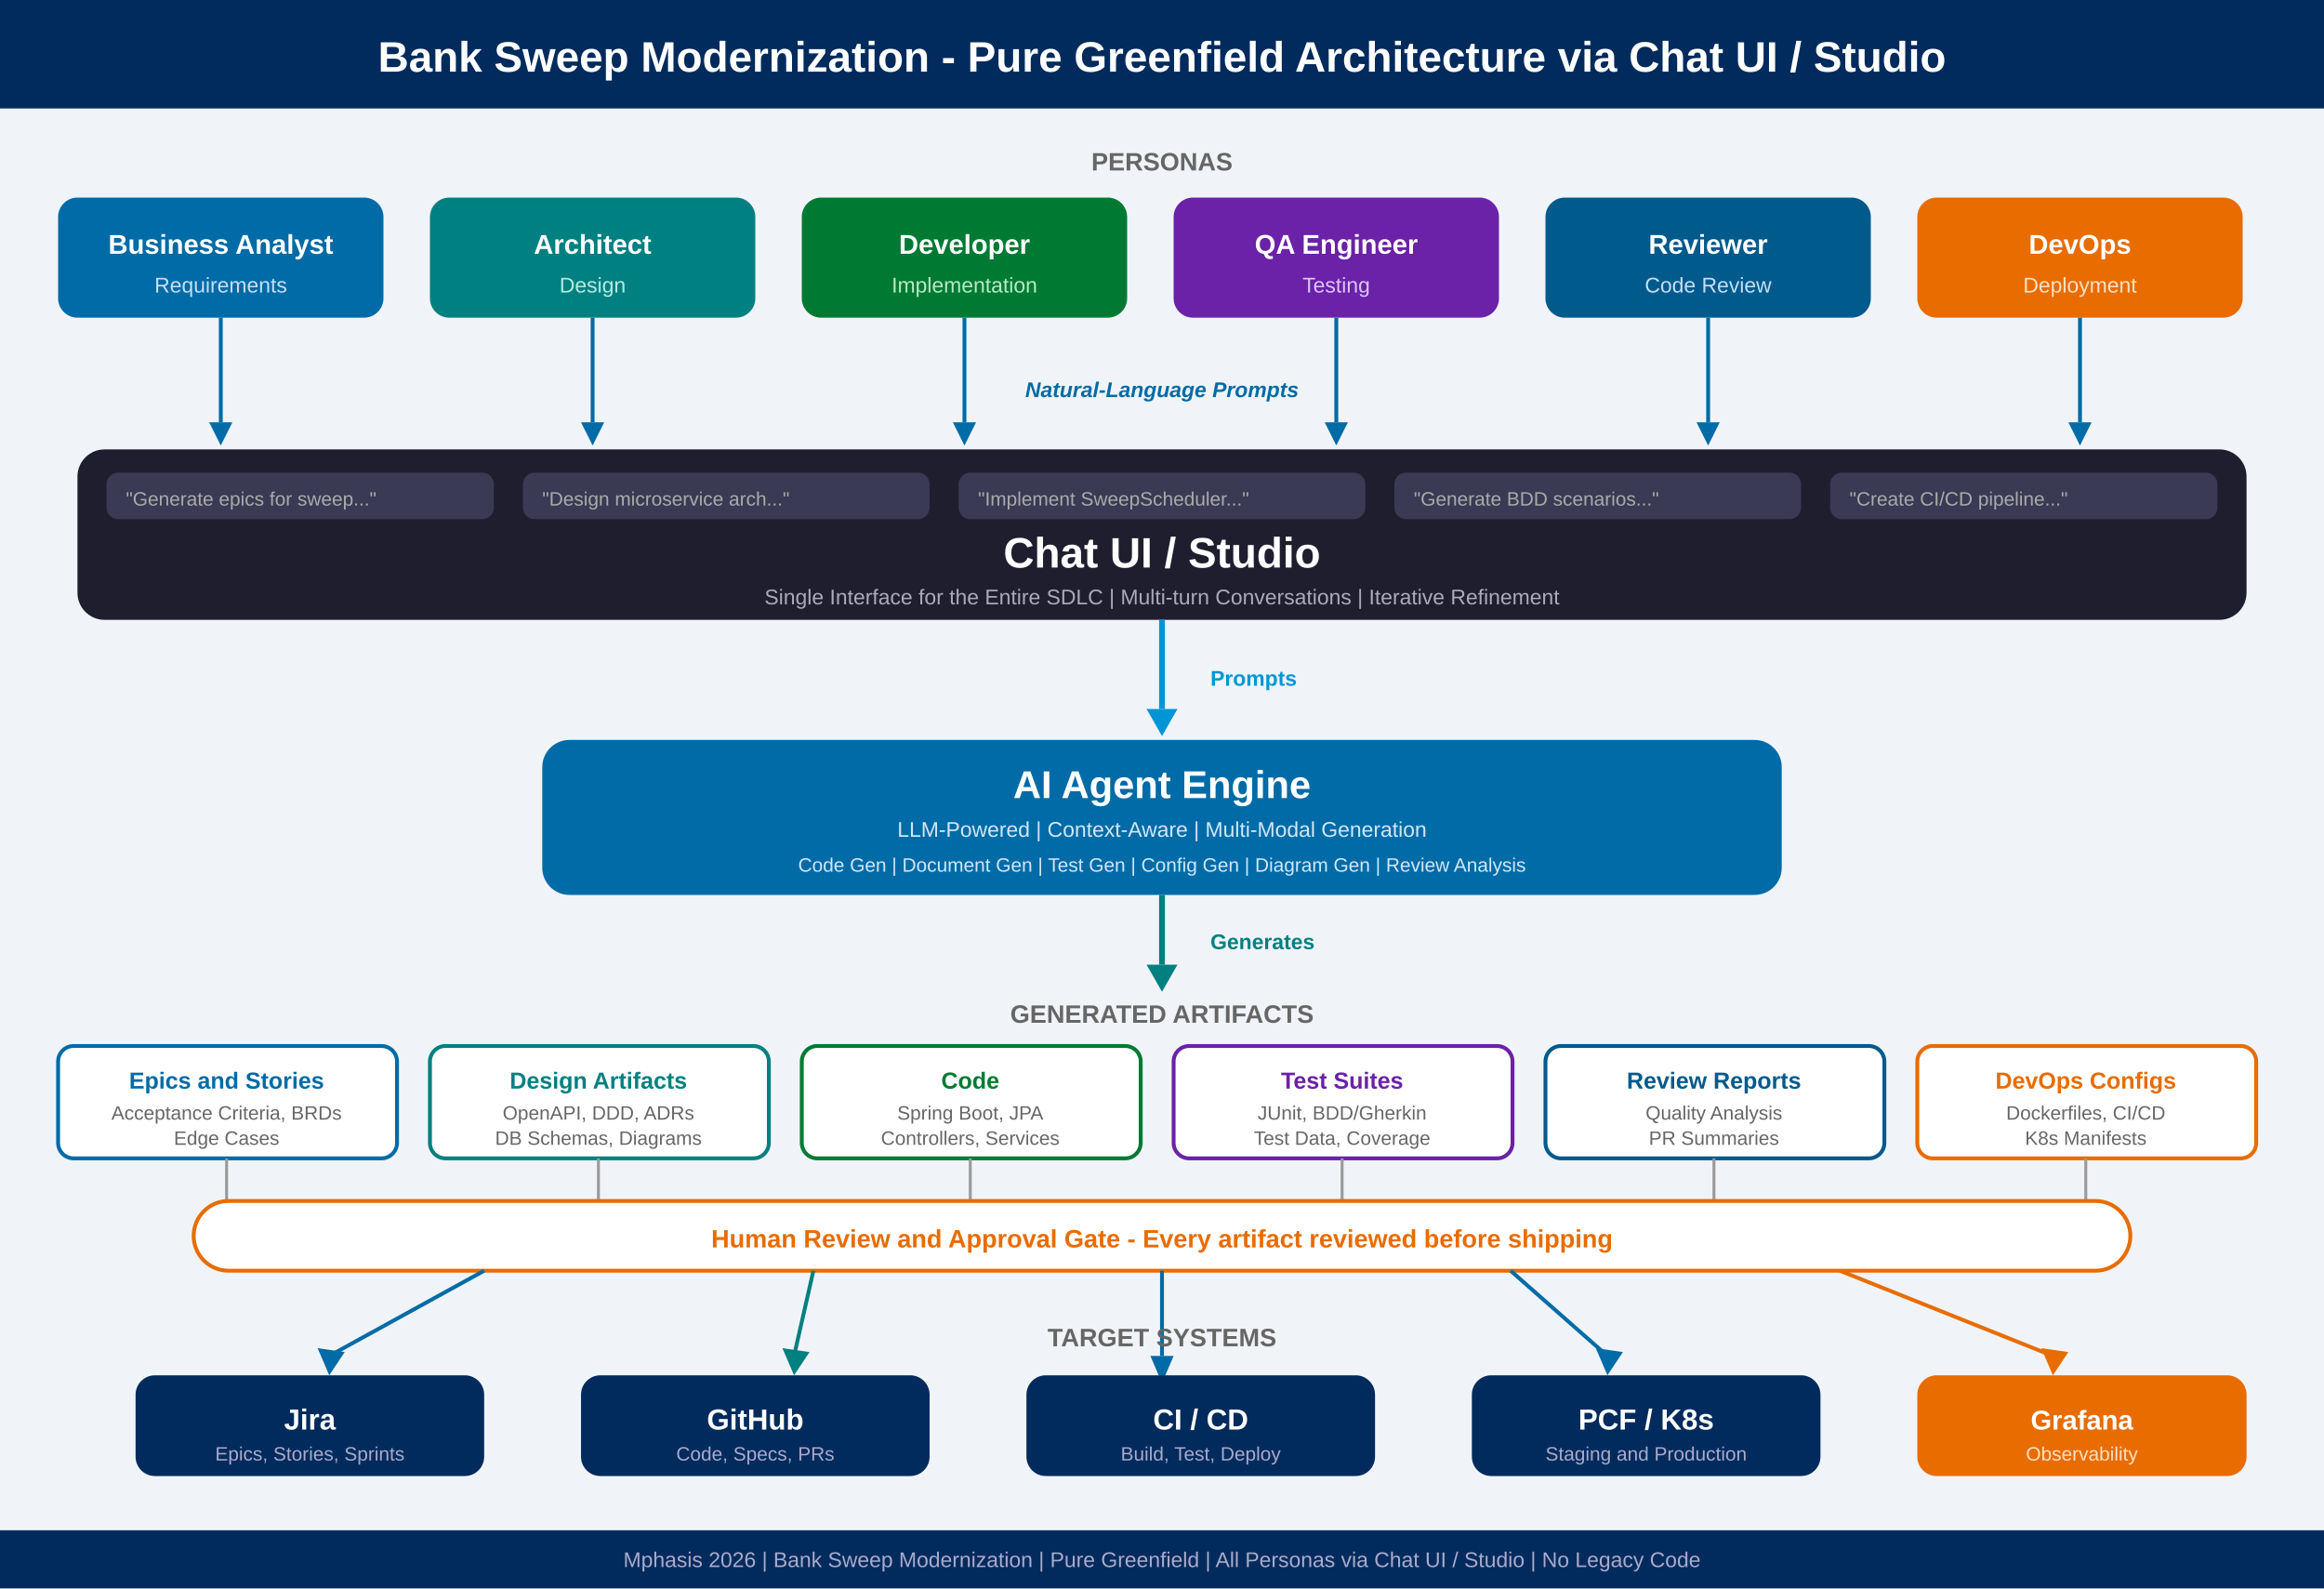
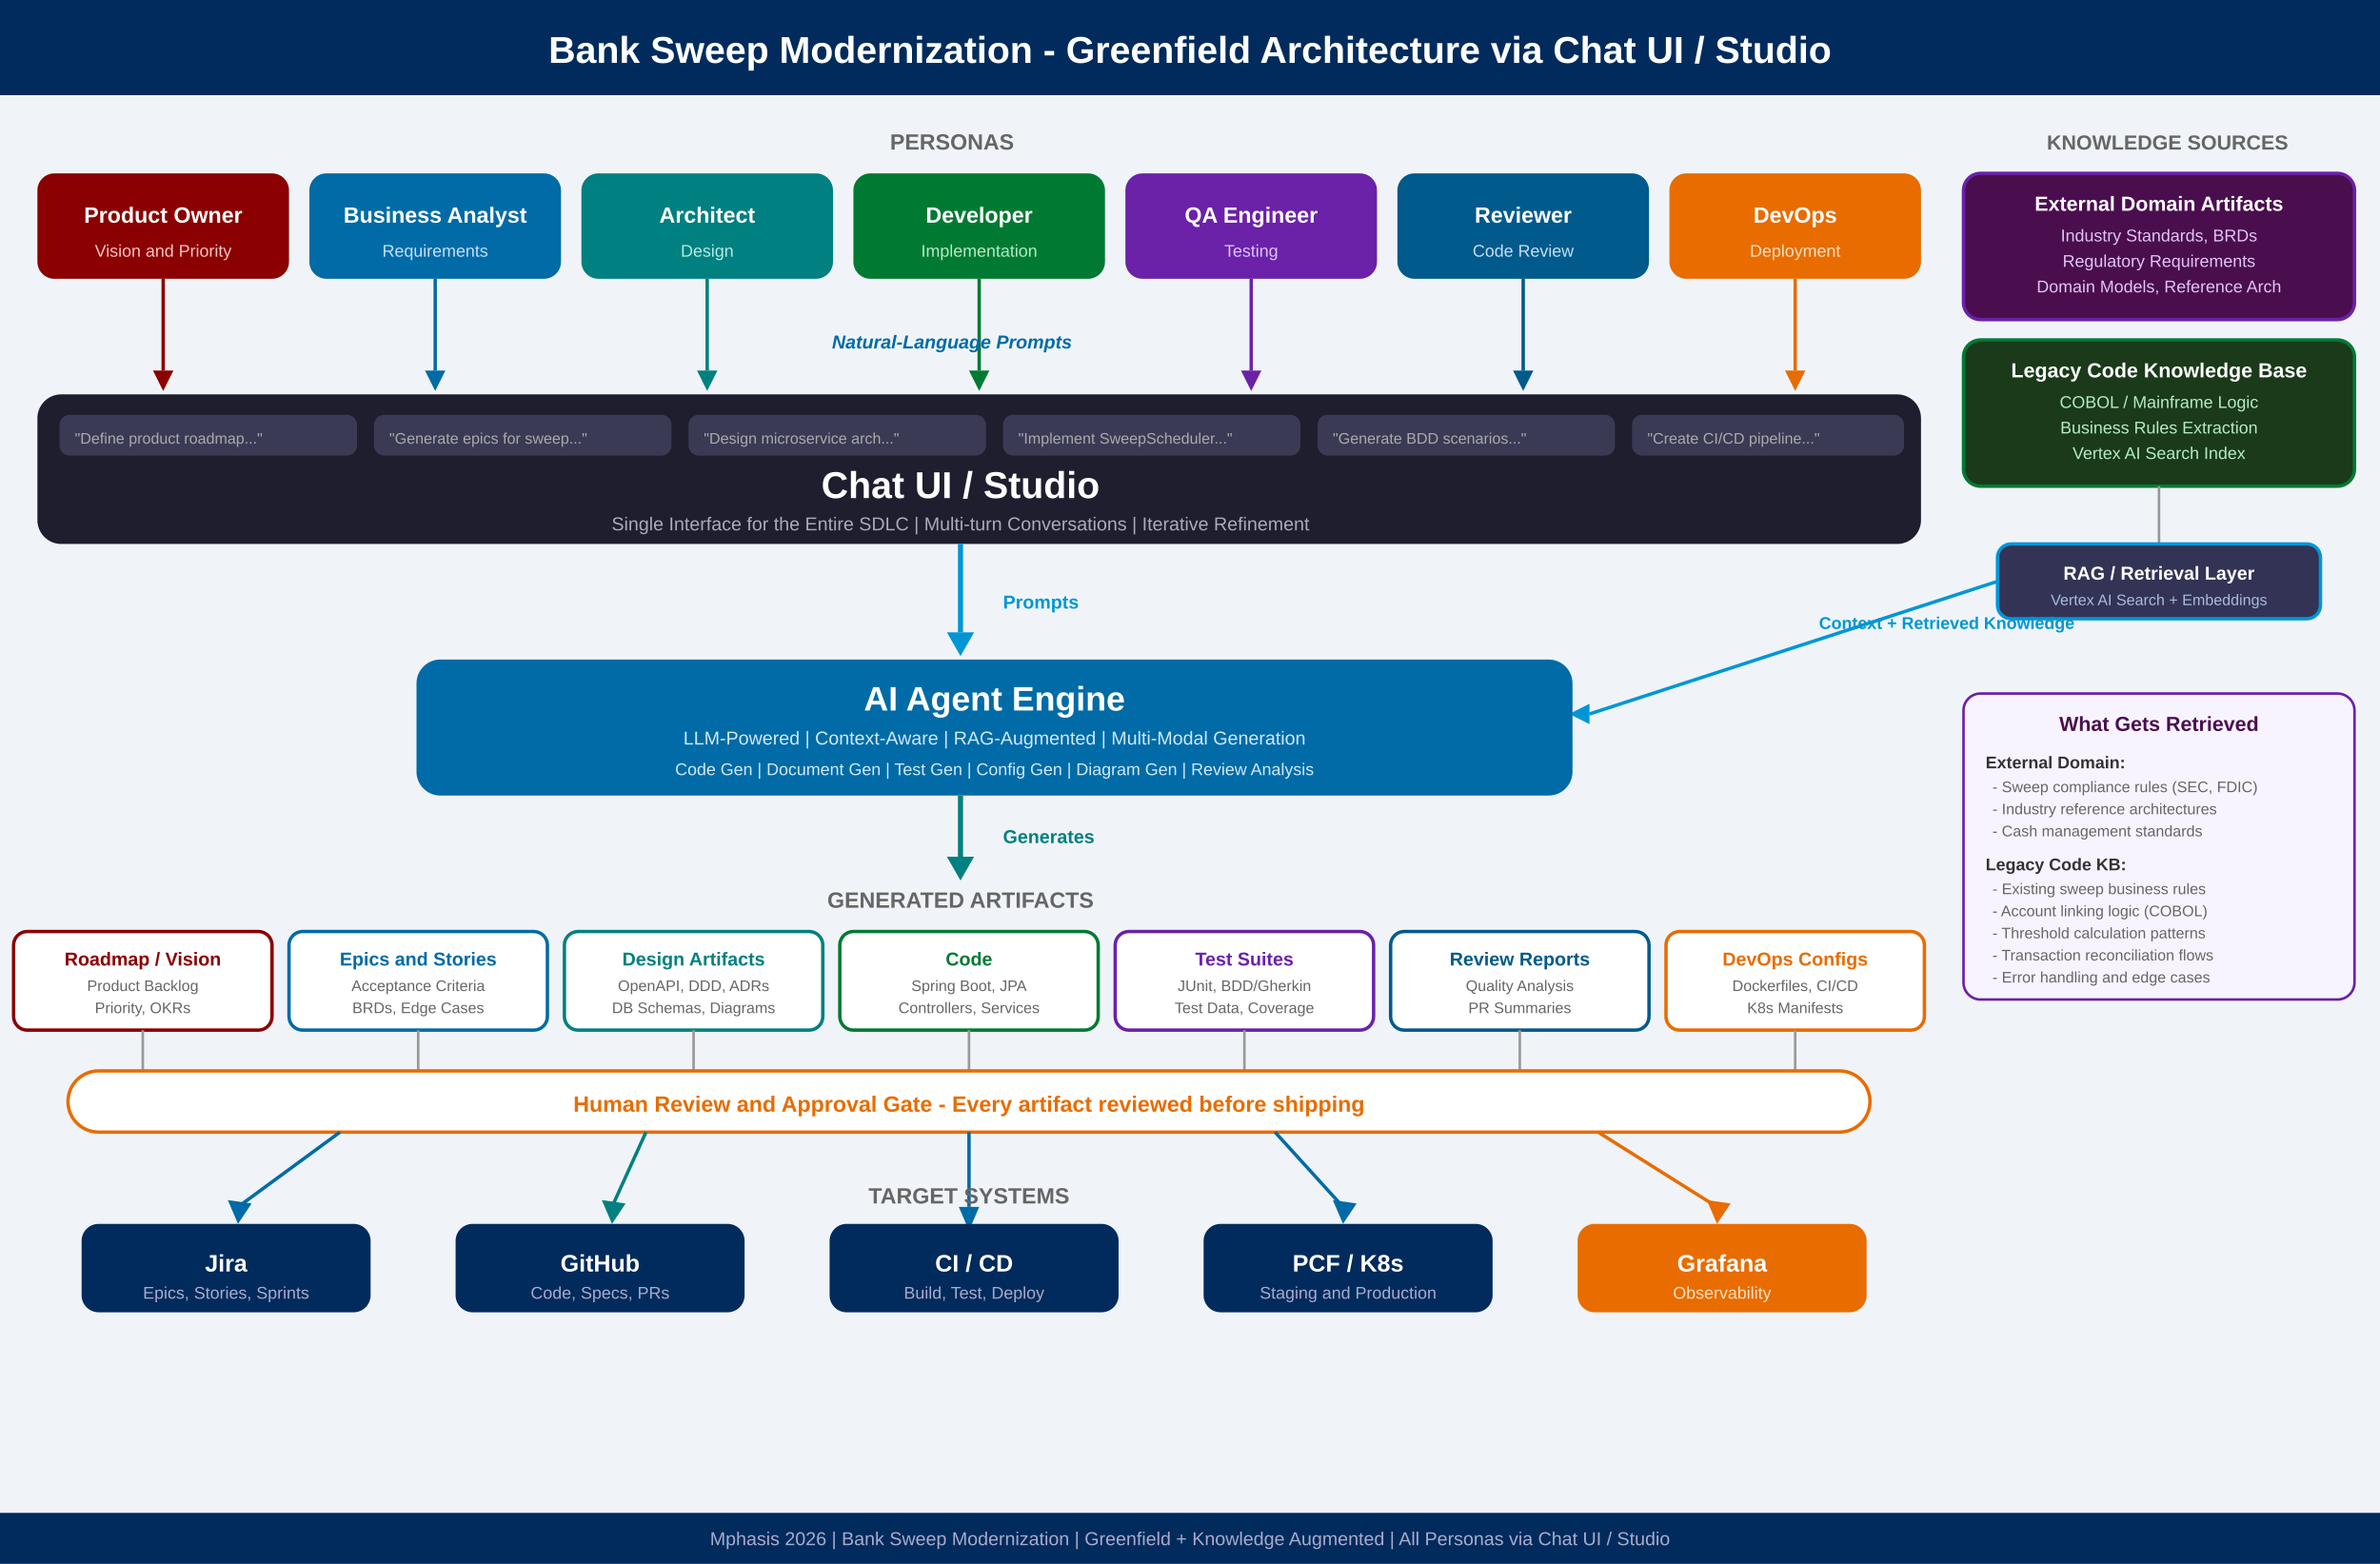
- <svg xmlns="http://www.w3.org/2000/svg" viewBox="0 0 1200 820" font-family="Segoe UI, Arial, sans-serif">
-   <rect width="1200" height="820" fill="#f0f4f8" />
-   <rect x="0" y="0" width="1200" height="56" fill="#002B5C" />
-   <text x="600" y="37" text-anchor="middle" fill="#ffffff" font-size="22" font-weight="bold">Bank Sweep Modernization  -  Pure Greenfield Architecture via Chat UI / Studio</text>
-   <text x="600" y="88" text-anchor="middle" fill="#666666" font-size="13" font-weight="bold">PERSONAS</text>
-   <rect x="30" y="102" width="168" height="62" rx="10" fill="#006BA6" />
-   <text x="114" y="131" text-anchor="middle" fill="#ffffff" font-size="14" font-weight="bold">Business Analyst</text>
-   <text x="114" y="151" text-anchor="middle" fill="#c5dff5" font-size="11">Requirements</text>
-   <rect x="222" y="102" width="168" height="62" rx="10" fill="#008080" />
-   <text x="306" y="131" text-anchor="middle" fill="#ffffff" font-size="14" font-weight="bold">Architect</text>
-   <text x="306" y="151" text-anchor="middle" fill="#b5ece2" font-size="11">Design</text>
-   <rect x="414" y="102" width="168" height="62" rx="10" fill="#007A33" />
-   <text x="498" y="131" text-anchor="middle" fill="#ffffff" font-size="14" font-weight="bold">Developer</text>
-   <text x="498" y="151" text-anchor="middle" fill="#b5ebc5" font-size="11">Implementation</text>
-   <rect x="606" y="102" width="168" height="62" rx="10" fill="#6B21A8" />
-   <text x="690" y="131" text-anchor="middle" fill="#ffffff" font-size="14" font-weight="bold">QA Engineer</text>
-   <text x="690" y="151" text-anchor="middle" fill="#dcc5f5" font-size="11">Testing</text>
-   <rect x="798" y="102" width="168" height="62" rx="10" fill="#005a8c" />
-   <text x="882" y="131" text-anchor="middle" fill="#ffffff" font-size="14" font-weight="bold">Reviewer</text>
-   <text x="882" y="151" text-anchor="middle" fill="#c5dff5" font-size="11">Code Review</text>
-   <rect x="990" y="102" width="168" height="62" rx="10" fill="#E86C00" />
-   <text x="1074" y="131" text-anchor="middle" fill="#ffffff" font-size="14" font-weight="bold">DevOps</text>
-   <text x="1074" y="151" text-anchor="middle" fill="#ffe0c0" font-size="11">Deployment</text>
-   <line x1="114" y1="164" x2="114" y2="218" stroke="#006BA6" stroke-width="2" />
-   <polygon points="108,218 114,230 120,218" fill="#006BA6" />
-   <line x1="306" y1="164" x2="306" y2="218" stroke="#006BA6" stroke-width="2" />
-   <polygon points="300,218 306,230 312,218" fill="#006BA6" />
-   <line x1="498" y1="164" x2="498" y2="218" stroke="#006BA6" stroke-width="2" />
-   <polygon points="492,218 498,230 504,218" fill="#006BA6" />
-   <line x1="690" y1="164" x2="690" y2="218" stroke="#006BA6" stroke-width="2" />
-   <polygon points="684,218 690,230 696,218" fill="#006BA6" />
-   <line x1="882" y1="164" x2="882" y2="218" stroke="#006BA6" stroke-width="2" />
-   <polygon points="876,218 882,230 888,218" fill="#006BA6" />
-   <line x1="1074" y1="164" x2="1074" y2="218" stroke="#006BA6" stroke-width="2" />
-   <polygon points="1068,218 1074,230 1080,218" fill="#006BA6" />
-   <text x="600" y="205" text-anchor="middle" fill="#006BA6" font-size="11" font-weight="bold" font-style="italic">Natural-Language Prompts</text>
-   <rect x="40" y="232" width="1120" height="88" rx="14" fill="#1e1e2e" />
-   <rect x="55" y="244" width="200" height="24" rx="6" fill="#3a3a55" />
-   <text x="65" y="261" fill="#aaaaaa" font-size="10">"Generate epics for sweep..."</text>
-   <rect x="270" y="244" width="210" height="24" rx="6" fill="#3a3a55" />
-   <text x="280" y="261" fill="#aaaaaa" font-size="10">"Design microservice arch..."</text>
-   <rect x="495" y="244" width="210" height="24" rx="6" fill="#3a3a55" />
-   <text x="505" y="261" fill="#aaaaaa" font-size="10">"Implement SweepScheduler..."</text>
-   <rect x="720" y="244" width="210" height="24" rx="6" fill="#3a3a55" />
-   <text x="730" y="261" fill="#aaaaaa" font-size="10">"Generate BDD scenarios..."</text>
-   <rect x="945" y="244" width="200" height="24" rx="6" fill="#3a3a55" />
-   <text x="955" y="261" fill="#aaaaaa" font-size="10">"Create CI/CD pipeline..."</text>
-   <text x="600" y="293" text-anchor="middle" fill="#ffffff" font-size="22" font-weight="bold">Chat UI / Studio</text>
-   <text x="600" y="312" text-anchor="middle" fill="#aaaabb" font-size="11">Single Interface for the Entire SDLC  |  Multi-turn Conversations  |  Iterative Refinement</text>
-   <line x1="600" y1="320" x2="600" y2="366" stroke="#0096D6" stroke-width="3" />
-   <polygon points="592,366 600,380 608,366" fill="#0096D6" />
-   <text x="625" y="354" fill="#0096D6" font-size="11" font-weight="bold">Prompts</text>
-   <rect x="280" y="382" width="640" height="80" rx="14" fill="#006BA6" />
-   <text x="600" y="412" text-anchor="middle" fill="#ffffff" font-size="20" font-weight="bold">AI Agent Engine</text>
-   <text x="600" y="432" text-anchor="middle" fill="#d0e8f8" font-size="11">LLM-Powered  |  Context-Aware  |  Multi-Modal Generation</text>
-   <text x="600" y="450" text-anchor="middle" fill="#d0e8f8" font-size="10">Code Gen  |  Document Gen  |  Test Gen  |  Config Gen  |  Diagram Gen  |  Review Analysis</text>
-   <line x1="600" y1="462" x2="600" y2="498" stroke="#008080" stroke-width="3" />
-   <polygon points="592,498 600,512 608,498" fill="#008080" />
-   <text x="625" y="490" fill="#008080" font-size="11" font-weight="bold">Generates</text>
-   <text x="600" y="528" text-anchor="middle" fill="#666666" font-size="13" font-weight="bold">GENERATED ARTIFACTS</text>
-   <rect x="30" y="540" width="175" height="58" rx="8" fill="#ffffff" stroke="#006BA6" stroke-width="2" />
-   <text x="117" y="562" text-anchor="middle" fill="#006BA6" font-size="12" font-weight="bold">Epics and Stories</text>
-   <text x="117" y="578" text-anchor="middle" fill="#666666" font-size="10">Acceptance Criteria, BRDs</text>
-   <text x="117" y="591" text-anchor="middle" fill="#666666" font-size="10">Edge Cases</text>
-   <rect x="222" y="540" width="175" height="58" rx="8" fill="#ffffff" stroke="#008080" stroke-width="2" />
-   <text x="309" y="562" text-anchor="middle" fill="#008080" font-size="12" font-weight="bold">Design Artifacts</text>
-   <text x="309" y="578" text-anchor="middle" fill="#666666" font-size="10">OpenAPI, DDD, ADRs</text>
-   <text x="309" y="591" text-anchor="middle" fill="#666666" font-size="10">DB Schemas, Diagrams</text>
-   <rect x="414" y="540" width="175" height="58" rx="8" fill="#ffffff" stroke="#007A33" stroke-width="2" />
-   <text x="501" y="562" text-anchor="middle" fill="#007A33" font-size="12" font-weight="bold">Code</text>
-   <text x="501" y="578" text-anchor="middle" fill="#666666" font-size="10">Spring Boot, JPA</text>
-   <text x="501" y="591" text-anchor="middle" fill="#666666" font-size="10">Controllers, Services</text>
-   <rect x="606" y="540" width="175" height="58" rx="8" fill="#ffffff" stroke="#6B21A8" stroke-width="2" />
-   <text x="693" y="562" text-anchor="middle" fill="#6B21A8" font-size="12" font-weight="bold">Test Suites</text>
-   <text x="693" y="578" text-anchor="middle" fill="#666666" font-size="10">JUnit, BDD/Gherkin</text>
-   <text x="693" y="591" text-anchor="middle" fill="#666666" font-size="10">Test Data, Coverage</text>
-   <rect x="798" y="540" width="175" height="58" rx="8" fill="#ffffff" stroke="#005a8c" stroke-width="2" />
-   <text x="885" y="562" text-anchor="middle" fill="#005a8c" font-size="12" font-weight="bold">Review Reports</text>
-   <text x="885" y="578" text-anchor="middle" fill="#666666" font-size="10">Quality Analysis</text>
-   <text x="885" y="591" text-anchor="middle" fill="#666666" font-size="10">PR Summaries</text>
-   <rect x="990" y="540" width="175" height="58" rx="8" fill="#ffffff" stroke="#E86C00" stroke-width="2" />
-   <text x="1077" y="562" text-anchor="middle" fill="#E86C00" font-size="12" font-weight="bold">DevOps Configs</text>
-   <text x="1077" y="578" text-anchor="middle" fill="#666666" font-size="10">Dockerfiles, CI/CD</text>
-   <text x="1077" y="591" text-anchor="middle" fill="#666666" font-size="10">K8s Manifests</text>
-   <line x1="117" y1="598" x2="117" y2="620" stroke="#999999" stroke-width="1.5" />
-   <line x1="309" y1="598" x2="309" y2="620" stroke="#999999" stroke-width="1.5" />
-   <line x1="501" y1="598" x2="501" y2="620" stroke="#999999" stroke-width="1.5" />
-   <line x1="693" y1="598" x2="693" y2="620" stroke="#999999" stroke-width="1.5" />
-   <line x1="885" y1="598" x2="885" y2="620" stroke="#999999" stroke-width="1.5" />
-   <line x1="1077" y1="598" x2="1077" y2="620" stroke="#999999" stroke-width="1.5" />
-   <rect x="100" y="620" width="1000" height="36" rx="18" fill="#ffffff" stroke="#E86C00" stroke-width="2" />
-   <text x="600" y="644" text-anchor="middle" fill="#E86C00" font-size="13" font-weight="bold">Human Review and Approval Gate  -  Every artifact reviewed before shipping</text>
-   <line x1="250" y1="656" x2="170" y2="700" stroke="#006BA6" stroke-width="2" />
-   <polygon points="164,696 170,710 178,698" fill="#006BA6" />
-   <line x1="420" y1="656" x2="410" y2="700" stroke="#008080" stroke-width="2" />
-   <polygon points="404,696 410,710 418,698" fill="#008080" />
-   <line x1="600" y1="656" x2="600" y2="700" stroke="#006BA6" stroke-width="2" />
-   <polygon points="594,700 600,714 606,700" fill="#006BA6" />
-   <line x1="780" y1="656" x2="830" y2="700" stroke="#006BA6" stroke-width="2" />
-   <polygon points="824,696 830,710 838,698" fill="#006BA6" />
-   <line x1="950" y1="656" x2="1060" y2="700" stroke="#E86C00" stroke-width="2" />
-   <polygon points="1054,696 1060,710 1068,698" fill="#E86C00" />
-   <text x="600" y="695" text-anchor="middle" fill="#666666" font-size="13" font-weight="bold">TARGET SYSTEMS</text>
-   <rect x="70" y="710" width="180" height="52" rx="10" fill="#002B5C" />
-   <text x="160" y="738" text-anchor="middle" fill="#ffffff" font-size="15" font-weight="bold">Jira</text>
-   <text x="160" y="754" text-anchor="middle" fill="#aaaacc" font-size="10">Epics, Stories, Sprints</text>
-   <rect x="300" y="710" width="180" height="52" rx="10" fill="#002B5C" />
-   <text x="390" y="738" text-anchor="middle" fill="#ffffff" font-size="15" font-weight="bold">GitHub</text>
-   <text x="390" y="754" text-anchor="middle" fill="#aaaacc" font-size="10">Code, Specs, PRs</text>
-   <rect x="530" y="710" width="180" height="52" rx="10" fill="#002B5C" />
-   <text x="620" y="738" text-anchor="middle" fill="#ffffff" font-size="15" font-weight="bold">CI / CD</text>
-   <text x="620" y="754" text-anchor="middle" fill="#aaaacc" font-size="10">Build, Test, Deploy</text>
-   <rect x="760" y="710" width="180" height="52" rx="10" fill="#002B5C" />
-   <text x="850" y="738" text-anchor="middle" fill="#ffffff" font-size="15" font-weight="bold">PCF / K8s</text>
-   <text x="850" y="754" text-anchor="middle" fill="#aaaacc" font-size="10">Staging and Production</text>
-   <rect x="990" y="710" width="170" height="52" rx="10" fill="#E86C00" />
-   <text x="1075" y="738" text-anchor="middle" fill="#ffffff" font-size="14" font-weight="bold">Grafana</text>
-   <text x="1075" y="754" text-anchor="middle" fill="#ffe0c0" font-size="10">Observability</text>
-   <rect x="0" y="790" width="1200" height="30" fill="#002B5C" />
-   <text x="600" y="809" text-anchor="middle" fill="#aaaacc" font-size="11">Mphasis 2026  |  Bank Sweep Modernization  |  Pure Greenfield  |  All Personas via Chat UI / Studio  |  No Legacy Code</text>
+ <svg xmlns="http://www.w3.org/2000/svg" viewBox="0 0 1400 920" font-family="Segoe UI, Arial, sans-serif">
+   <rect width="1400" height="920" fill="#f0f4f8" />
+   <rect x="0" y="0" width="1400" height="56" fill="#002B5C" />
+   <text x="700" y="37" text-anchor="middle" fill="#ffffff" font-size="22" font-weight="bold">Bank Sweep Modernization  -  Greenfield Architecture via Chat UI / Studio</text>
+   <text x="560" y="88" text-anchor="middle" fill="#666666" font-size="13" font-weight="bold">PERSONAS</text>
+   <rect x="22" y="102" width="148" height="62" rx="10" fill="#8B0000" />
+   <text x="96" y="131" text-anchor="middle" fill="#ffffff" font-size="13" font-weight="bold">Product Owner</text>
+   <text x="96" y="151" text-anchor="middle" fill="#f5c5c5" font-size="10">Vision and Priority</text>
+   <rect x="182" y="102" width="148" height="62" rx="10" fill="#006BA6" />
+   <text x="256" y="131" text-anchor="middle" fill="#ffffff" font-size="13" font-weight="bold">Business Analyst</text>
+   <text x="256" y="151" text-anchor="middle" fill="#c5dff5" font-size="10">Requirements</text>
+   <rect x="342" y="102" width="148" height="62" rx="10" fill="#008080" />
+   <text x="416" y="131" text-anchor="middle" fill="#ffffff" font-size="13" font-weight="bold">Architect</text>
+   <text x="416" y="151" text-anchor="middle" fill="#b5ece2" font-size="10">Design</text>
+   <rect x="502" y="102" width="148" height="62" rx="10" fill="#007A33" />
+   <text x="576" y="131" text-anchor="middle" fill="#ffffff" font-size="13" font-weight="bold">Developer</text>
+   <text x="576" y="151" text-anchor="middle" fill="#b5ebc5" font-size="10">Implementation</text>
+   <rect x="662" y="102" width="148" height="62" rx="10" fill="#6B21A8" />
+   <text x="736" y="131" text-anchor="middle" fill="#ffffff" font-size="13" font-weight="bold">QA Engineer</text>
+   <text x="736" y="151" text-anchor="middle" fill="#dcc5f5" font-size="10">Testing</text>
+   <rect x="822" y="102" width="148" height="62" rx="10" fill="#005a8c" />
+   <text x="896" y="131" text-anchor="middle" fill="#ffffff" font-size="13" font-weight="bold">Reviewer</text>
+   <text x="896" y="151" text-anchor="middle" fill="#c5dff5" font-size="10">Code Review</text>
+   <rect x="982" y="102" width="148" height="62" rx="10" fill="#E86C00" />
+   <text x="1056" y="131" text-anchor="middle" fill="#ffffff" font-size="13" font-weight="bold">DevOps</text>
+   <text x="1056" y="151" text-anchor="middle" fill="#ffe0c0" font-size="10">Deployment</text>
+   <line x1="96" y1="164" x2="96" y2="218" stroke="#8B0000" stroke-width="2" />
+   <polygon points="90,218 96,230 102,218" fill="#8B0000" />
+   <line x1="256" y1="164" x2="256" y2="218" stroke="#006BA6" stroke-width="2" />
+   <polygon points="250,218 256,230 262,218" fill="#006BA6" />
+   <line x1="416" y1="164" x2="416" y2="218" stroke="#008080" stroke-width="2" />
+   <polygon points="410,218 416,230 422,218" fill="#008080" />
+   <line x1="576" y1="164" x2="576" y2="218" stroke="#007A33" stroke-width="2" />
+   <polygon points="570,218 576,230 582,218" fill="#007A33" />
+   <line x1="736" y1="164" x2="736" y2="218" stroke="#6B21A8" stroke-width="2" />
+   <polygon points="730,218 736,230 742,218" fill="#6B21A8" />
+   <line x1="896" y1="164" x2="896" y2="218" stroke="#005a8c" stroke-width="2" />
+   <polygon points="890,218 896,230 902,218" fill="#005a8c" />
+   <line x1="1056" y1="164" x2="1056" y2="218" stroke="#E86C00" stroke-width="2" />
+   <polygon points="1050,218 1056,230 1062,218" fill="#E86C00" />
+   <text x="560" y="205" text-anchor="middle" fill="#006BA6" font-size="11" font-weight="bold" font-style="italic">Natural-Language Prompts</text>
+   <rect x="22" y="232" width="1108" height="88" rx="14" fill="#1e1e2e" />
+   <rect x="35" y="244" width="175" height="24" rx="6" fill="#3a3a55" />
+   <text x="44" y="261" fill="#aaaaaa" font-size="9">"Define product roadmap..."</text>
+   <rect x="220" y="244" width="175" height="24" rx="6" fill="#3a3a55" />
+   <text x="229" y="261" fill="#aaaaaa" font-size="9">"Generate epics for sweep..."</text>
+   <rect x="405" y="244" width="175" height="24" rx="6" fill="#3a3a55" />
+   <text x="414" y="261" fill="#aaaaaa" font-size="9">"Design microservice arch..."</text>
+   <rect x="590" y="244" width="175" height="24" rx="6" fill="#3a3a55" />
+   <text x="599" y="261" fill="#aaaaaa" font-size="9">"Implement SweepScheduler..."</text>
+   <rect x="775" y="244" width="175" height="24" rx="6" fill="#3a3a55" />
+   <text x="784" y="261" fill="#aaaaaa" font-size="9">"Generate BDD scenarios..."</text>
+   <rect x="960" y="244" width="160" height="24" rx="6" fill="#3a3a55" />
+   <text x="969" y="261" fill="#aaaaaa" font-size="9">"Create CI/CD pipeline..."</text>
+   <text x="565" y="293" text-anchor="middle" fill="#ffffff" font-size="22" font-weight="bold">Chat UI / Studio</text>
+   <text x="565" y="312" text-anchor="middle" fill="#aaaabb" font-size="11">Single Interface for the Entire SDLC  |  Multi-turn Conversations  |  Iterative Refinement</text>
+   <text x="1275" y="88" text-anchor="middle" fill="#666666" font-size="12" font-weight="bold">KNOWLEDGE SOURCES</text>
+   <rect x="1155" y="102" width="230" height="86" rx="10" fill="#4A0E4E" stroke="#6B21A8" stroke-width="2" />
+   <text x="1270" y="124" text-anchor="middle" fill="#ffffff" font-size="12" font-weight="bold">External Domain Artifacts</text>
+   <text x="1270" y="142" text-anchor="middle" fill="#e0c5f5" font-size="10">Industry Standards, BRDs</text>
+   <text x="1270" y="157" text-anchor="middle" fill="#e0c5f5" font-size="10">Regulatory Requirements</text>
+   <text x="1270" y="172" text-anchor="middle" fill="#e0c5f5" font-size="10">Domain Models, Reference Arch</text>
+   <rect x="1155" y="200" width="230" height="86" rx="10" fill="#1a3a1a" stroke="#007A33" stroke-width="2" />
+   <text x="1270" y="222" text-anchor="middle" fill="#ffffff" font-size="12" font-weight="bold">Legacy Code Knowledge Base</text>
+   <text x="1270" y="240" text-anchor="middle" fill="#b5ebc5" font-size="10">COBOL / Mainframe Logic</text>
+   <text x="1270" y="255" text-anchor="middle" fill="#b5ebc5" font-size="10">Business Rules Extraction</text>
+   <text x="1270" y="270" text-anchor="middle" fill="#b5ebc5" font-size="10">Vertex AI Search Index</text>
+   <line x1="1270" y1="286" x2="1270" y2="320" stroke="#999999" stroke-width="1.5" />
+   <rect x="1175" y="320" width="190" height="44" rx="8" fill="#333355" stroke="#0096D6" stroke-width="2" />
+   <text x="1270" y="341" text-anchor="middle" fill="#ffffff" font-size="11" font-weight="bold">RAG / Retrieval Layer</text>
+   <text x="1270" y="356" text-anchor="middle" fill="#aabbdd" font-size="9">Vertex AI Search + Embeddings</text>
+   <line x1="1175" y1="342" x2="935" y2="420" stroke="#0096D6" stroke-width="2" />
+   <polygon points="935,414 923,420 935,426" fill="#0096D6" />
+   <text x="1070" y="370" fill="#0096D6" font-size="10" font-weight="bold">Context + Retrieved Knowledge</text>
+   <line x1="565" y1="320" x2="565" y2="372" stroke="#0096D6" stroke-width="3" />
+   <polygon points="557,372 565,386 573,372" fill="#0096D6" />
+   <text x="590" y="358" fill="#0096D6" font-size="11" font-weight="bold">Prompts</text>
+   <rect x="245" y="388" width="680" height="80" rx="14" fill="#006BA6" />
+   <text x="585" y="418" text-anchor="middle" fill="#ffffff" font-size="20" font-weight="bold">AI Agent Engine</text>
+   <text x="585" y="438" text-anchor="middle" fill="#d0e8f8" font-size="11">LLM-Powered  |  Context-Aware  |  RAG-Augmented  |  Multi-Modal Generation</text>
+   <text x="585" y="456" text-anchor="middle" fill="#d0e8f8" font-size="10">Code Gen  |  Document Gen  |  Test Gen  |  Config Gen  |  Diagram Gen  |  Review Analysis</text>
+   <line x1="565" y1="468" x2="565" y2="504" stroke="#008080" stroke-width="3" />
+   <polygon points="557,504 565,518 573,504" fill="#008080" />
+   <text x="590" y="496" fill="#008080" font-size="11" font-weight="bold">Generates</text>
+   <text x="565" y="534" text-anchor="middle" fill="#666666" font-size="13" font-weight="bold">GENERATED ARTIFACTS</text>
+   <rect x="8" y="548" width="152" height="58" rx="8" fill="#ffffff" stroke="#8B0000" stroke-width="2" />
+   <text x="84" y="568" text-anchor="middle" fill="#8B0000" font-size="11" font-weight="bold">Roadmap / Vision</text>
+   <text x="84" y="583" text-anchor="middle" fill="#666666" font-size="9">Product Backlog</text>
+   <text x="84" y="596" text-anchor="middle" fill="#666666" font-size="9">Priority, OKRs</text>
+   <rect x="170" y="548" width="152" height="58" rx="8" fill="#ffffff" stroke="#006BA6" stroke-width="2" />
+   <text x="246" y="568" text-anchor="middle" fill="#006BA6" font-size="11" font-weight="bold">Epics and Stories</text>
+   <text x="246" y="583" text-anchor="middle" fill="#666666" font-size="9">Acceptance Criteria</text>
+   <text x="246" y="596" text-anchor="middle" fill="#666666" font-size="9">BRDs, Edge Cases</text>
+   <rect x="332" y="548" width="152" height="58" rx="8" fill="#ffffff" stroke="#008080" stroke-width="2" />
+   <text x="408" y="568" text-anchor="middle" fill="#008080" font-size="11" font-weight="bold">Design Artifacts</text>
+   <text x="408" y="583" text-anchor="middle" fill="#666666" font-size="9">OpenAPI, DDD, ADRs</text>
+   <text x="408" y="596" text-anchor="middle" fill="#666666" font-size="9">DB Schemas, Diagrams</text>
+   <rect x="494" y="548" width="152" height="58" rx="8" fill="#ffffff" stroke="#007A33" stroke-width="2" />
+   <text x="570" y="568" text-anchor="middle" fill="#007A33" font-size="11" font-weight="bold">Code</text>
+   <text x="570" y="583" text-anchor="middle" fill="#666666" font-size="9">Spring Boot, JPA</text>
+   <text x="570" y="596" text-anchor="middle" fill="#666666" font-size="9">Controllers, Services</text>
+   <rect x="656" y="548" width="152" height="58" rx="8" fill="#ffffff" stroke="#6B21A8" stroke-width="2" />
+   <text x="732" y="568" text-anchor="middle" fill="#6B21A8" font-size="11" font-weight="bold">Test Suites</text>
+   <text x="732" y="583" text-anchor="middle" fill="#666666" font-size="9">JUnit, BDD/Gherkin</text>
+   <text x="732" y="596" text-anchor="middle" fill="#666666" font-size="9">Test Data, Coverage</text>
+   <rect x="818" y="548" width="152" height="58" rx="8" fill="#ffffff" stroke="#005a8c" stroke-width="2" />
+   <text x="894" y="568" text-anchor="middle" fill="#005a8c" font-size="11" font-weight="bold">Review Reports</text>
+   <text x="894" y="583" text-anchor="middle" fill="#666666" font-size="9">Quality Analysis</text>
+   <text x="894" y="596" text-anchor="middle" fill="#666666" font-size="9">PR Summaries</text>
+   <rect x="980" y="548" width="152" height="58" rx="8" fill="#ffffff" stroke="#E86C00" stroke-width="2" />
+   <text x="1056" y="568" text-anchor="middle" fill="#E86C00" font-size="11" font-weight="bold">DevOps Configs</text>
+   <text x="1056" y="583" text-anchor="middle" fill="#666666" font-size="9">Dockerfiles, CI/CD</text>
+   <text x="1056" y="596" text-anchor="middle" fill="#666666" font-size="9">K8s Manifests</text>
+   <line x1="84" y1="606" x2="84" y2="630" stroke="#999999" stroke-width="1.5" />
+   <line x1="246" y1="606" x2="246" y2="630" stroke="#999999" stroke-width="1.5" />
+   <line x1="408" y1="606" x2="408" y2="630" stroke="#999999" stroke-width="1.5" />
+   <line x1="570" y1="606" x2="570" y2="630" stroke="#999999" stroke-width="1.5" />
+   <line x1="732" y1="606" x2="732" y2="630" stroke="#999999" stroke-width="1.5" />
+   <line x1="894" y1="606" x2="894" y2="630" stroke="#999999" stroke-width="1.5" />
+   <line x1="1056" y1="606" x2="1056" y2="630" stroke="#999999" stroke-width="1.5" />
+   <rect x="40" y="630" width="1060" height="36" rx="18" fill="#ffffff" stroke="#E86C00" stroke-width="2" />
+   <text x="570" y="654" text-anchor="middle" fill="#E86C00" font-size="13" font-weight="bold">Human Review and Approval Gate  -  Every artifact reviewed before shipping</text>
+   <line x1="200" y1="666" x2="140" y2="710" stroke="#006BA6" stroke-width="2" />
+   <polygon points="134,706 140,720 148,708" fill="#006BA6" />
+   <line x1="380" y1="666" x2="360" y2="710" stroke="#008080" stroke-width="2" />
+   <polygon points="354,706 360,720 368,708" fill="#008080" />
+   <line x1="570" y1="666" x2="570" y2="710" stroke="#006BA6" stroke-width="2" />
+   <polygon points="564,710 570,724 576,710" fill="#006BA6" />
+   <line x1="750" y1="666" x2="790" y2="710" stroke="#006BA6" stroke-width="2" />
+   <polygon points="784,706 790,720 798,708" fill="#006BA6" />
+   <line x1="940" y1="666" x2="1010" y2="710" stroke="#E86C00" stroke-width="2" />
+   <polygon points="1004,706 1010,720 1018,708" fill="#E86C00" />
+   <text x="570" y="708" text-anchor="middle" fill="#666666" font-size="13" font-weight="bold">TARGET SYSTEMS</text>
+   <rect x="48" y="720" width="170" height="52" rx="10" fill="#002B5C" />
+   <text x="133" y="748" text-anchor="middle" fill="#ffffff" font-size="14" font-weight="bold">Jira</text>
+   <text x="133" y="764" text-anchor="middle" fill="#aaaacc" font-size="10">Epics, Stories, Sprints</text>
+   <rect x="268" y="720" width="170" height="52" rx="10" fill="#002B5C" />
+   <text x="353" y="748" text-anchor="middle" fill="#ffffff" font-size="14" font-weight="bold">GitHub</text>
+   <text x="353" y="764" text-anchor="middle" fill="#aaaacc" font-size="10">Code, Specs, PRs</text>
+   <rect x="488" y="720" width="170" height="52" rx="10" fill="#002B5C" />
+   <text x="573" y="748" text-anchor="middle" fill="#ffffff" font-size="14" font-weight="bold">CI / CD</text>
+   <text x="573" y="764" text-anchor="middle" fill="#aaaacc" font-size="10">Build, Test, Deploy</text>
+   <rect x="708" y="720" width="170" height="52" rx="10" fill="#002B5C" />
+   <text x="793" y="748" text-anchor="middle" fill="#ffffff" font-size="14" font-weight="bold">PCF / K8s</text>
+   <text x="793" y="764" text-anchor="middle" fill="#aaaacc" font-size="10">Staging and Production</text>
+   <rect x="928" y="720" width="170" height="52" rx="10" fill="#E86C00" />
+   <text x="1013" y="748" text-anchor="middle" fill="#ffffff" font-size="14" font-weight="bold">Grafana</text>
+   <text x="1013" y="764" text-anchor="middle" fill="#ffe0c0" font-size="10">Observability</text>
+   <rect x="1155" y="408" width="230" height="180" rx="10" fill="#f8f4ff" stroke="#6B21A8" stroke-width="1.5" />
+   <text x="1270" y="430" text-anchor="middle" fill="#4A0E4E" font-size="12" font-weight="bold">What Gets Retrieved</text>
+   <text x="1168" y="452" fill="#333333" font-size="10" font-weight="bold">External Domain:</text>
+   <text x="1172" y="466" fill="#666666" font-size="9">- Sweep compliance rules (SEC, FDIC)</text>
+   <text x="1172" y="479" fill="#666666" font-size="9">- Industry reference architectures</text>
+   <text x="1172" y="492" fill="#666666" font-size="9">- Cash management standards</text>
+   <text x="1168" y="512" fill="#333333" font-size="10" font-weight="bold">Legacy Code KB:</text>
+   <text x="1172" y="526" fill="#666666" font-size="9">- Existing sweep business rules</text>
+   <text x="1172" y="539" fill="#666666" font-size="9">- Account linking logic (COBOL)</text>
+   <text x="1172" y="552" fill="#666666" font-size="9">- Threshold calculation patterns</text>
+   <text x="1172" y="565" fill="#666666" font-size="9">- Transaction reconciliation flows</text>
+   <text x="1172" y="578" fill="#666666" font-size="9">- Error handling and edge cases</text>
+   <rect x="0" y="890" width="1400" height="30" fill="#002B5C" />
+   <text x="700" y="909" text-anchor="middle" fill="#aaaacc" font-size="11">Mphasis 2026  |  Bank Sweep Modernization  |  Greenfield + Knowledge Augmented  |  All Personas via Chat UI / Studio</text>
</svg>
